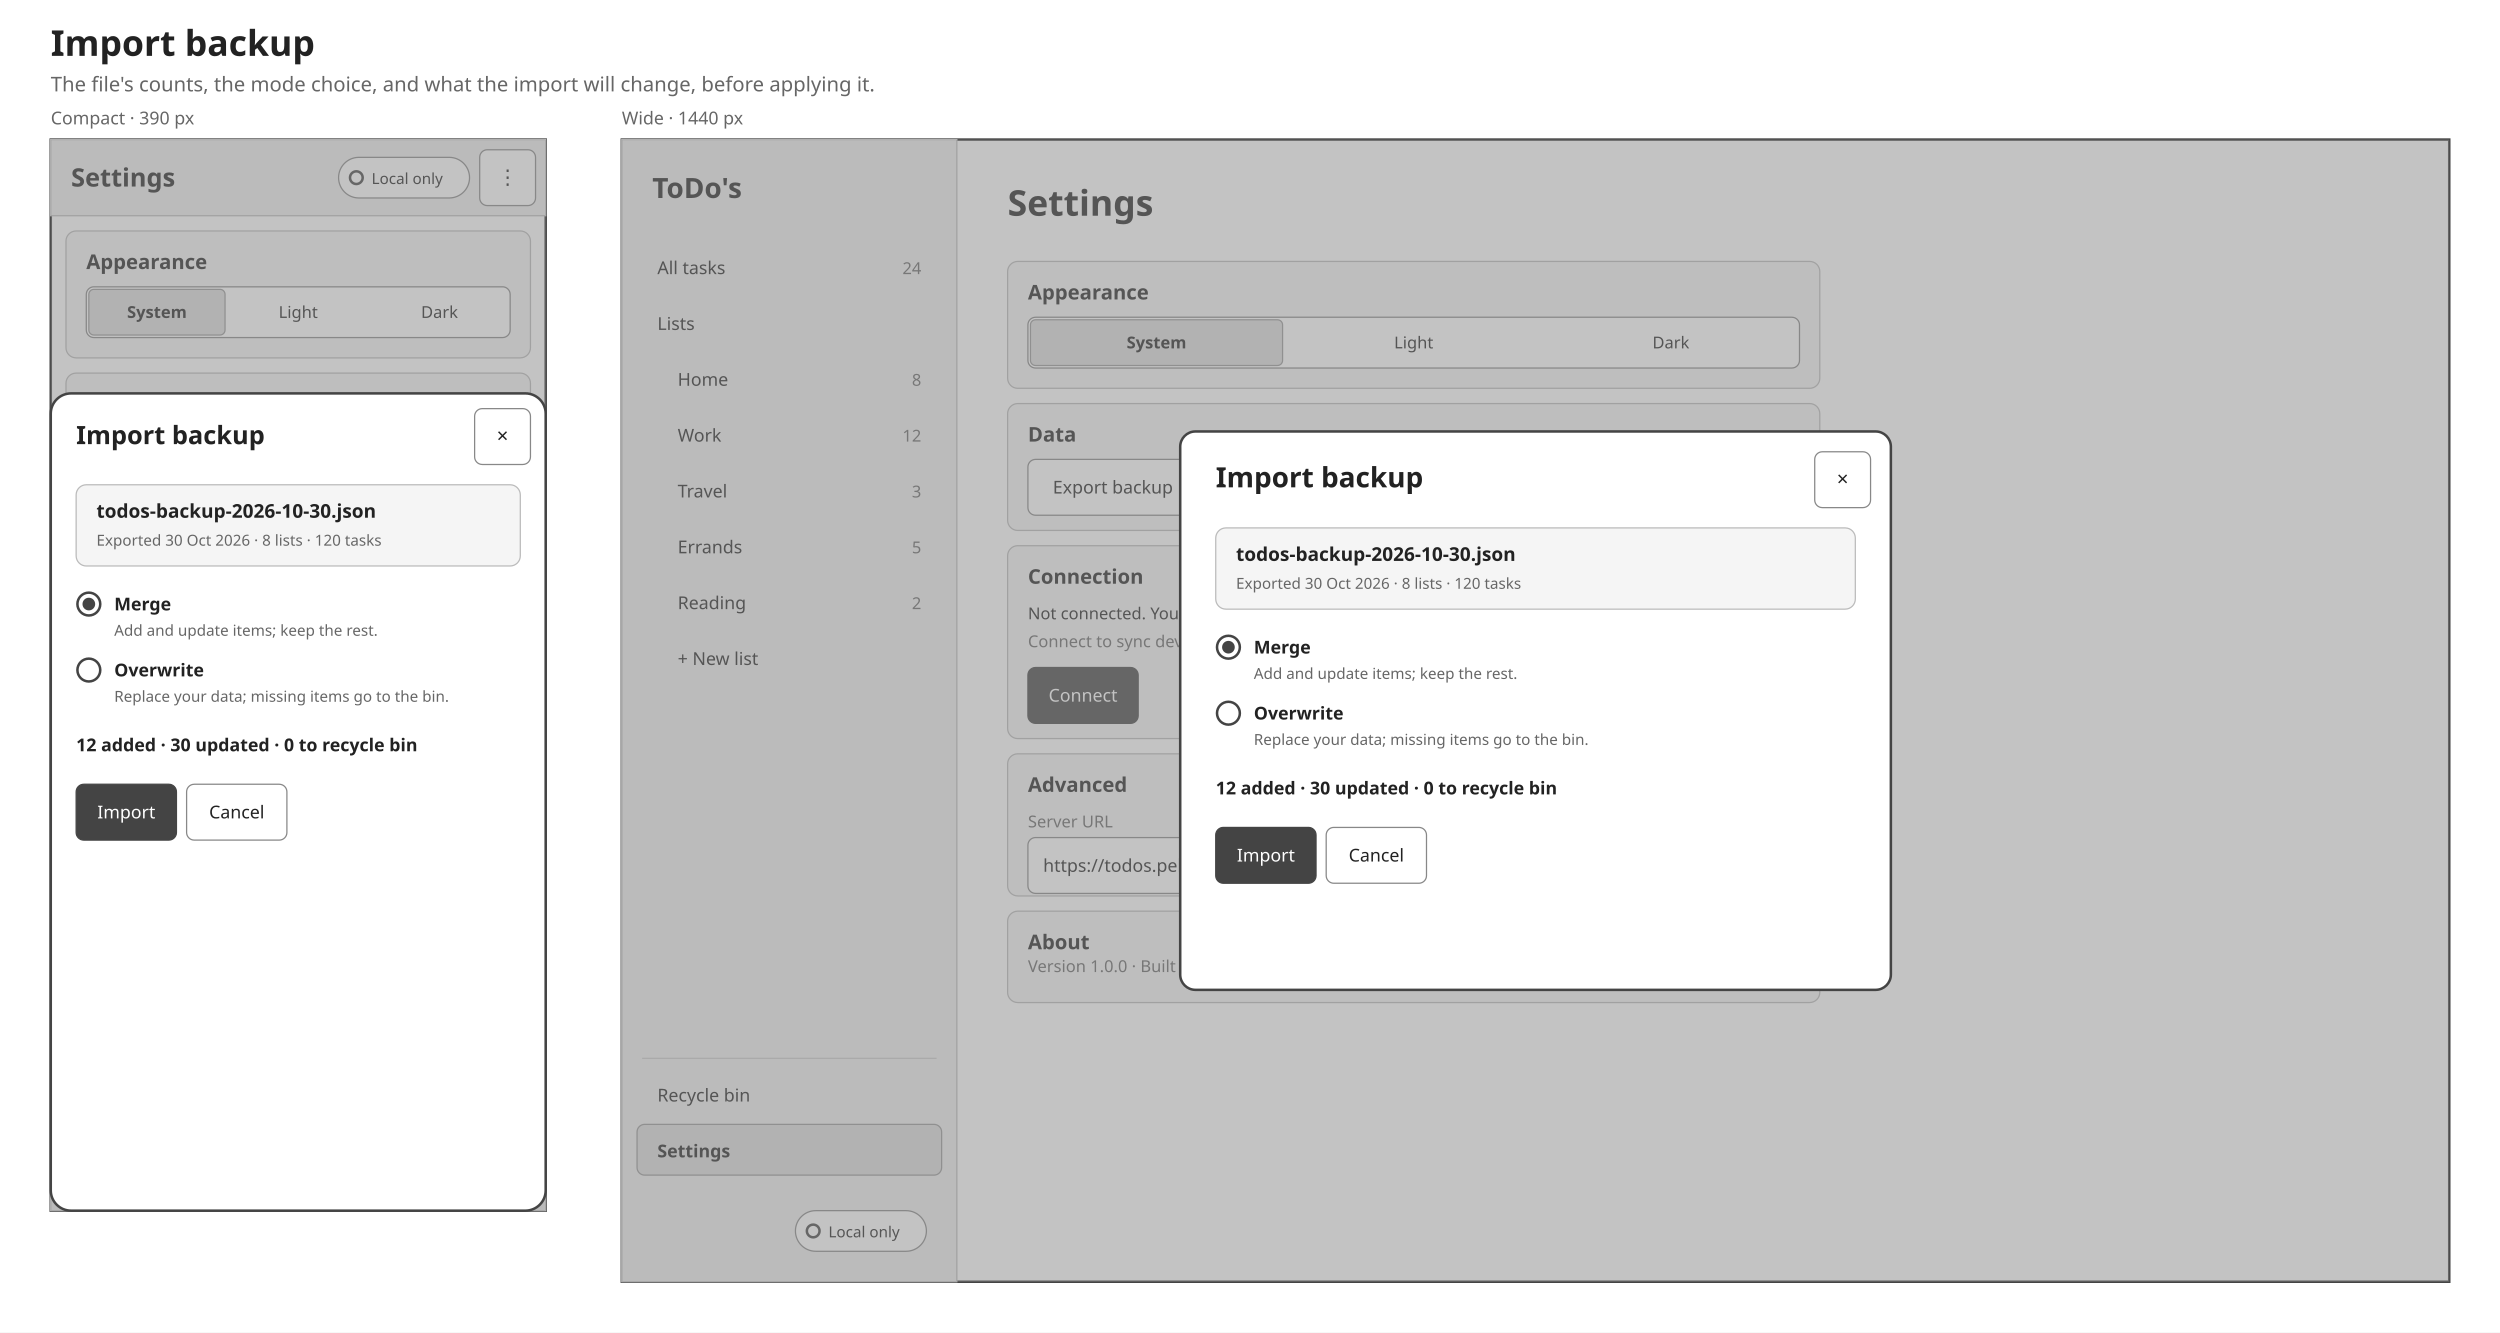
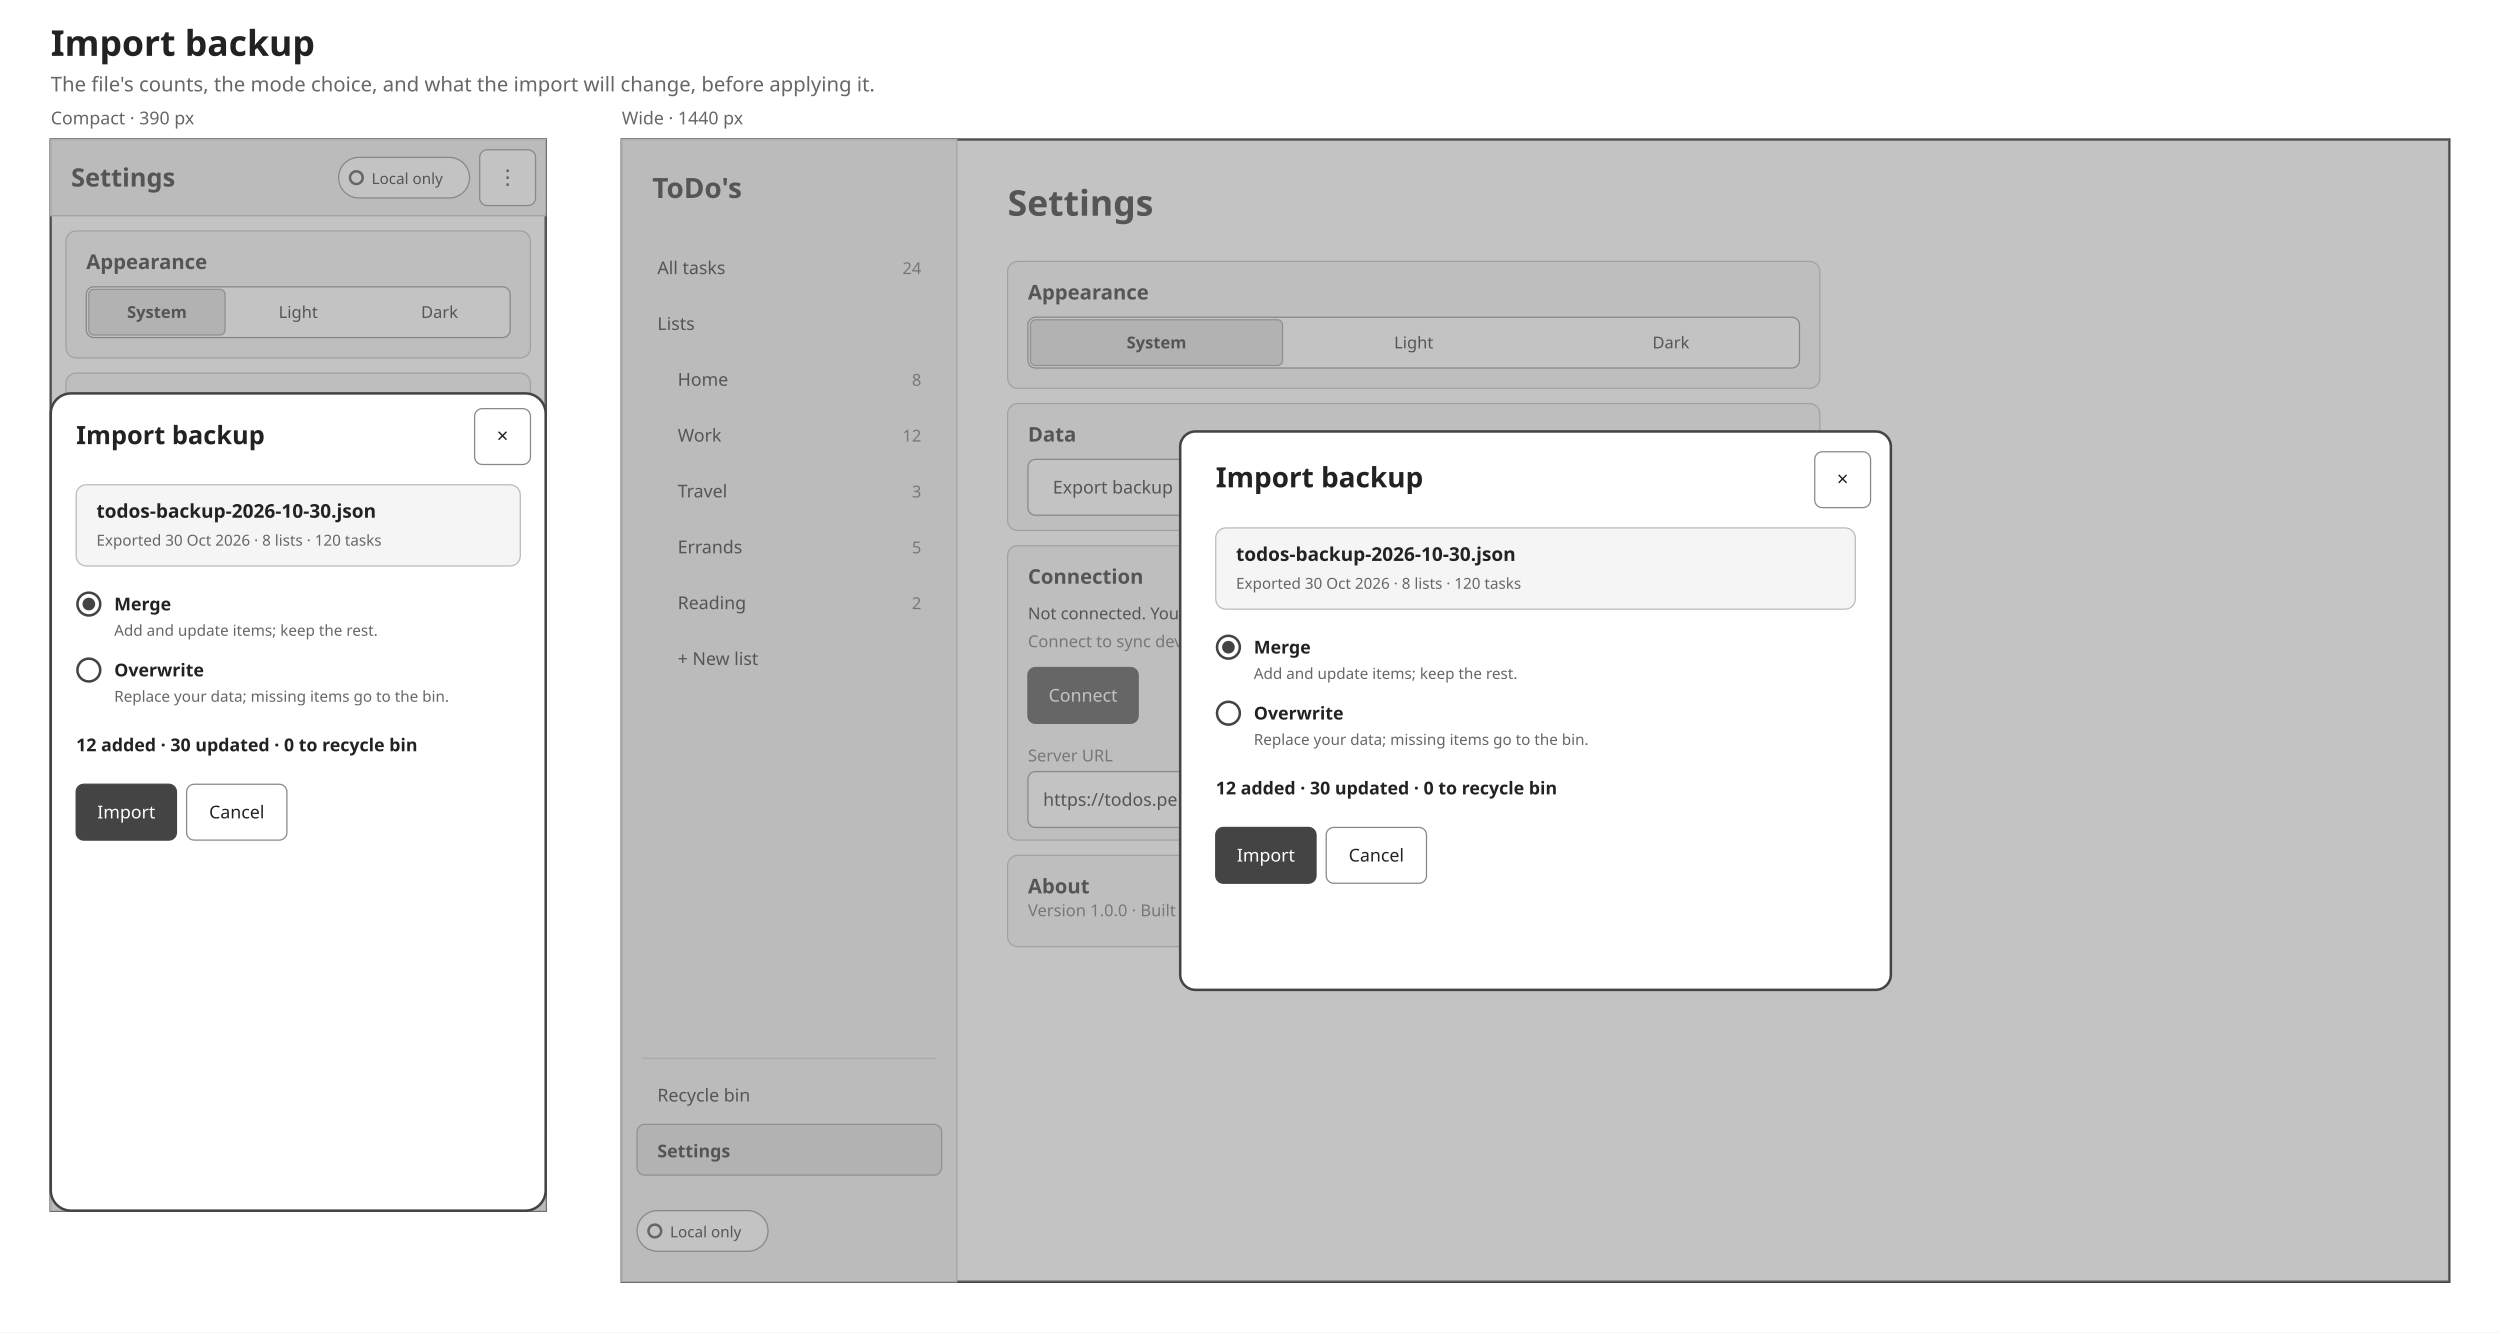
<svg xmlns="http://www.w3.org/2000/svg" width="1970" height="1050" viewBox="0 0 1970 1050">
  <style>
text { font-family: sans-serif; fill: #222222; }
.muted { fill: #666666; }
.on-primary { fill: #ffffff; }
.bold { font-weight: bold; }
rect.frame { fill: #ffffff; stroke: #444444; stroke-width: 2; }
.bar { fill: #eeeeee; stroke: #bbbbbb; }
.box { fill: #f5f5f5; stroke: #bbbbbb; }
.control { fill: #ffffff; stroke: #888888; }
.disabled { fill: #f5f5f5; stroke: #cccccc; }
.primary { fill: #444444; stroke: #444444; }
.selected { fill: #dddddd; stroke: #999999; }
.chip { fill: #eeeeee; stroke: #cccccc; }
.signal { fill: #ffffff; stroke: #222222; stroke-width: 2; }
.scrim { fill: #888888; fill-opacity: 0.5; }
.rule { stroke: #cccccc; }
.drop { stroke: #222222; stroke-width: 3; }
.icon { fill: #ffffff; stroke: #444444; stroke-width: 2; }
.icon-fill { fill: #444444; stroke: #444444; stroke-width: 2; }
.icon-mark { fill: none; stroke: #ffffff; stroke-width: 2; }
.icon-line { stroke: #444444; stroke-width: 2; }
  </style>
  <rect x="0" y="0" width="1970" height="1050" fill="#ffffff" />
  <text x="40" y="44" font-size="28" class="bold">Import backup</text>
  <text x="40" y="72" font-size="16" class="muted">The file's counts, the mode choice, and what the import will change, before applying it.</text>
  <text x="40" y="98" font-size="14" class="muted">Compact · 390 px</text>
  <text x="490" y="98" font-size="14" class="muted">Wide · 1440 px</text>
  <g class="frame" data-width="390" data-height="844" transform="translate(40 110)">
    <rect x="0" y="0" width="390" height="844" rx="0" class="frame" />
    <rect x="0" y="0" width="390" height="60" rx="0" class="bar" />
    <rect x="338" y="8" width="44" height="44" rx="6" class="control" />
    <text x="360" y="35" font-size="16" text-anchor="middle">⋮</text>
    <rect x="226.8" y="14" width="103.2" height="32" rx="16" class="control" />
    <circle cx="240.8" cy="30" r="5" class="icon" />
    <text x="252.8" y="35" font-size="12">Local only</text>
    <text x="16" y="37" font-size="20" class="bold">Settings</text>
    <rect x="12" y="72" width="366" height="100" rx="8" class="box" />
    <text x="28" y="102" font-size="16" class="bold">Appearance</text>
    <rect x="28" y="116" width="334" height="40" rx="6" class="control" />
    <rect x="30" y="118" width="107.333" height="36" rx="4" class="selected" />
    <text x="83.667" y="140.55" font-size="13" class="bold" text-anchor="middle">System</text>
    <text x="195" y="140.55" font-size="13" text-anchor="middle">Light</text>
    <text x="306.333" y="140.55" font-size="13" text-anchor="middle">Dark</text>
    <rect x="12" y="184" width="366" height="100" rx="8" class="box" />
    <text x="28" y="214" font-size="16" class="bold">Data</text>
    <rect x="28" y="228" width="133.92" height="44" rx="6" class="control" />
    <text x="94.96" y="254.9" font-size="14" text-anchor="middle">Export backup</text>
    <rect x="169.92" y="228" width="133.92" height="44" rx="6" class="control" />
    <text x="236.88" y="254.9" font-size="14" text-anchor="middle">Import backup</text>
-     <rect x="12" y="296" width="366" height="152" rx="8" class="box" />
+     <rect x="12" y="296" width="366" height="232" rx="8" class="box" />
    <text x="28" y="326" font-size="16" class="bold">Connection</text>
    <text x="28" y="354" font-size="13">Not connected. Your data stays on this device.</text>
    <text x="28" y="376" font-size="13" class="muted">Connect to sync devices and share lists.</text>
    <rect x="28" y="392" width="86.88" height="44" rx="6" class="primary" />
    <text x="71.44" y="418.9" font-size="14" class="on-primary" text-anchor="middle">Connect</text>
-     <rect x="12" y="460" width="366" height="112" rx="8" class="box" />
-     <text x="28" y="490" font-size="16" class="bold">Advanced</text>
-     <text x="28" y="518" font-size="13" class="muted">Server URL</text>
-     <rect x="28" y="526" width="334" height="44" rx="6" class="control" />
-     <text x="40" y="553" font-size="14">https://todos.pellicciotta.com</text>
-     <rect x="12" y="584" width="366" height="72" rx="8" class="box" />
-     <text x="28" y="614" font-size="16" class="bold">About</text>
-     <text x="28" y="632" font-size="13" class="muted">Version 1.0.0 · Built 3 Nov 2026</text>
+     <text x="28" y="466" font-size="13" class="muted">Server URL</text>
+     <rect x="28" y="474" width="334" height="44" rx="6" class="control" />
+     <text x="40" y="501" font-size="14">https://todos.pellicciotta.com</text>
+     <rect x="12" y="540" width="366" height="72" rx="8" class="box" />
+     <text x="28" y="570" font-size="16" class="bold">About</text>
+     <text x="28" y="588" font-size="13" class="muted">Version 1.0.0 · Built 3 Nov 2026</text>
    <rect x="0" y="780" width="390" height="64" rx="0" class="bar" />
    <rect x="39.75" y="794" width="18" height="18" rx="3" class="icon" />
    <text x="48.75" y="828" font-size="12" text-anchor="middle">Tasks</text>
    <rect x="137.25" y="794" width="18" height="18" rx="3" class="icon" />
    <text x="146.25" y="828" font-size="12" text-anchor="middle">Lists</text>
    <rect x="234.75" y="794" width="18" height="18" rx="3" class="icon" />
    <text x="243.75" y="828" font-size="12" text-anchor="middle">Bin</text>
    <rect x="301.25" y="788" width="80" height="48" rx="24" class="selected" />
    <rect x="332.25" y="794" width="18" height="18" rx="3" class="icon" />
    <text x="341.25" y="828" font-size="12" class="bold" text-anchor="middle">Settings</text>
    <rect x="0" y="0" width="390" height="844" rx="0" class="scrim" />
    <rect x="0" y="200" width="390" height="644" rx="16" class="frame" />
    <text x="20" y="240" font-size="20" class="bold">Import backup</text>
    <rect x="334" y="212" width="44" height="44" rx="6" class="control" />
    <text x="356" y="239" font-size="16" text-anchor="middle">×</text>
    <rect x="20" y="272" width="350" height="64" rx="8" class="box" />
    <text x="36" y="298" font-size="15" class="bold">todos-backup-2026-10-30.json</text>
    <text x="36" y="320" font-size="12" class="muted">Exported 30 Oct 2026 · 8 lists · 120 tasks</text>
    <circle cx="30" cy="366" r="9" class="icon" />
    <circle cx="30" cy="366" r="4" class="icon-fill" />
    <text x="50" y="371" font-size="14" class="bold">Merge</text>
    <text x="50" y="391" font-size="12" class="muted">Add and update items; keep the rest.</text>
    <circle cx="30" cy="418" r="9" class="icon" />
    <text x="50" y="423" font-size="14" class="bold">Overwrite</text>
    <text x="50" y="443" font-size="12" class="muted">Replace your data; missing items go to the bin.</text>
    <text x="20" y="482" font-size="14" class="bold">12 added · 30 updated · 0 to recycle bin</text>
    <rect x="20" y="508" width="79.04" height="44" rx="6" class="primary" />
    <text x="59.52" y="534.9" font-size="14" class="on-primary" text-anchor="middle">Import</text>
    <rect x="107.04" y="508" width="79.04" height="44" rx="6" class="control" />
    <text x="146.56" y="534.9" font-size="14" text-anchor="middle">Cancel</text>
  </g>
  <g class="frame" data-width="1440" data-height="900" transform="translate(490 110)">
    <rect x="0" y="0" width="1440" height="900" rx="0" class="frame" />
    <rect x="0" y="0" width="264" height="900" rx="0" class="bar" />
    <text x="24" y="46" font-size="22" class="bold">ToDo's</text>
    <text x="28" y="106" font-size="14">All tasks</text>
    <text x="236" y="106" font-size="13" class="muted" text-anchor="end">24</text>
    <text x="28" y="150" font-size="14">Lists</text>
    <text x="44" y="194" font-size="14">Home</text>
    <text x="236" y="194" font-size="13" class="muted" text-anchor="end">8</text>
    <text x="44" y="238" font-size="14">Work</text>
    <text x="236" y="238" font-size="13" class="muted" text-anchor="end">12</text>
    <text x="44" y="282" font-size="14">Travel</text>
    <text x="236" y="282" font-size="13" class="muted" text-anchor="end">3</text>
    <text x="44" y="326" font-size="14">Errands</text>
    <text x="236" y="326" font-size="13" class="muted" text-anchor="end">5</text>
    <text x="44" y="370" font-size="14">Reading</text>
    <text x="236" y="370" font-size="13" class="muted" text-anchor="end">2</text>
    <text x="44" y="414" font-size="14">+ New list</text>
    <line x1="16" y1="724" x2="248" y2="724" class="rule" />
    <text x="28" y="758" font-size="14">Recycle bin</text>
    <rect x="12" y="776" width="240" height="40" rx="6" class="selected" />
    <text x="28" y="802" font-size="14" class="bold">Settings</text>
-     <rect x="136.8" y="844" width="103.2" height="32" rx="16" class="control" />
-     <circle cx="150.8" cy="860" r="5" class="icon" />
-     <text x="162.8" y="865" font-size="12">Local only</text>
+     <rect x="12" y="844" width="103.2" height="32" rx="16" class="control" />
+     <circle cx="26" cy="860" r="5" class="icon" />
+     <text x="38" y="865" font-size="12">Local only</text>
    <text x="304" y="60" font-size="28" class="bold">Settings</text>
    <rect x="304" y="96" width="640" height="100" rx="8" class="box" />
    <text x="320" y="126" font-size="16" class="bold">Appearance</text>
    <rect x="320" y="140" width="608" height="40" rx="6" class="control" />
    <rect x="322" y="142" width="198.667" height="36" rx="4" class="selected" />
    <text x="421.333" y="164.55" font-size="13" class="bold" text-anchor="middle">System</text>
    <text x="624" y="164.55" font-size="13" text-anchor="middle">Light</text>
    <text x="826.667" y="164.55" font-size="13" text-anchor="middle">Dark</text>
    <rect x="304" y="208" width="640" height="100" rx="8" class="box" />
    <text x="320" y="238" font-size="16" class="bold">Data</text>
    <rect x="320" y="252" width="133.92" height="44" rx="6" class="control" />
    <text x="386.96" y="278.9" font-size="14" text-anchor="middle">Export backup</text>
    <rect x="461.92" y="252" width="133.92" height="44" rx="6" class="control" />
    <text x="528.88" y="278.9" font-size="14" text-anchor="middle">Import backup</text>
-     <rect x="304" y="320" width="640" height="152" rx="8" class="box" />
+     <rect x="304" y="320" width="640" height="232" rx="8" class="box" />
    <text x="320" y="350" font-size="16" class="bold">Connection</text>
    <text x="320" y="378" font-size="13">Not connected. Your data stays on this device.</text>
    <text x="320" y="400" font-size="13" class="muted">Connect to sync devices and share lists.</text>
    <rect x="320" y="416" width="86.88" height="44" rx="6" class="primary" />
    <text x="363.44" y="442.9" font-size="14" class="on-primary" text-anchor="middle">Connect</text>
-     <rect x="304" y="484" width="640" height="112" rx="8" class="box" />
-     <text x="320" y="514" font-size="16" class="bold">Advanced</text>
-     <text x="320" y="542" font-size="13" class="muted">Server URL</text>
-     <rect x="320" y="550" width="608" height="44" rx="6" class="control" />
-     <text x="332" y="577" font-size="14">https://todos.pellicciotta.com</text>
-     <rect x="304" y="608" width="640" height="72" rx="8" class="box" />
-     <text x="320" y="638" font-size="16" class="bold">About</text>
-     <text x="320" y="656" font-size="13" class="muted">Version 1.0.0 · Built 3 Nov 2026</text>
+     <text x="320" y="490" font-size="13" class="muted">Server URL</text>
+     <rect x="320" y="498" width="608" height="44" rx="6" class="control" />
+     <text x="332" y="525" font-size="14">https://todos.pellicciotta.com</text>
+     <rect x="304" y="564" width="640" height="72" rx="8" class="box" />
+     <text x="320" y="594" font-size="16" class="bold">About</text>
+     <text x="320" y="612" font-size="13" class="muted">Version 1.0.0 · Built 3 Nov 2026</text>
    <rect x="0" y="0" width="1440" height="900" rx="0" class="scrim" />
    <rect x="440" y="230" width="560" height="440" rx="12" class="frame" />
    <text x="468" y="274" font-size="22" class="bold">Import backup</text>
    <rect x="940" y="246" width="44" height="44" rx="6" class="control" />
    <text x="962" y="273" font-size="16" text-anchor="middle">×</text>
    <rect x="468" y="306" width="504" height="64" rx="8" class="box" />
    <text x="484" y="332" font-size="15" class="bold">todos-backup-2026-10-30.json</text>
    <text x="484" y="354" font-size="12" class="muted">Exported 30 Oct 2026 · 8 lists · 120 tasks</text>
    <circle cx="478" cy="400" r="9" class="icon" />
    <circle cx="478" cy="400" r="4" class="icon-fill" />
    <text x="498" y="405" font-size="14" class="bold">Merge</text>
    <text x="498" y="425" font-size="12" class="muted">Add and update items; keep the rest.</text>
    <circle cx="478" cy="452" r="9" class="icon" />
    <text x="498" y="457" font-size="14" class="bold">Overwrite</text>
    <text x="498" y="477" font-size="12" class="muted">Replace your data; missing items go to the bin.</text>
    <text x="468" y="516" font-size="14" class="bold">12 added · 30 updated · 0 to recycle bin</text>
    <rect x="468" y="542" width="79.04" height="44" rx="6" class="primary" />
    <text x="507.52" y="568.9" font-size="14" class="on-primary" text-anchor="middle">Import</text>
    <rect x="555.04" y="542" width="79.04" height="44" rx="6" class="control" />
    <text x="594.56" y="568.9" font-size="14" text-anchor="middle">Cancel</text>
  </g>
</svg>
